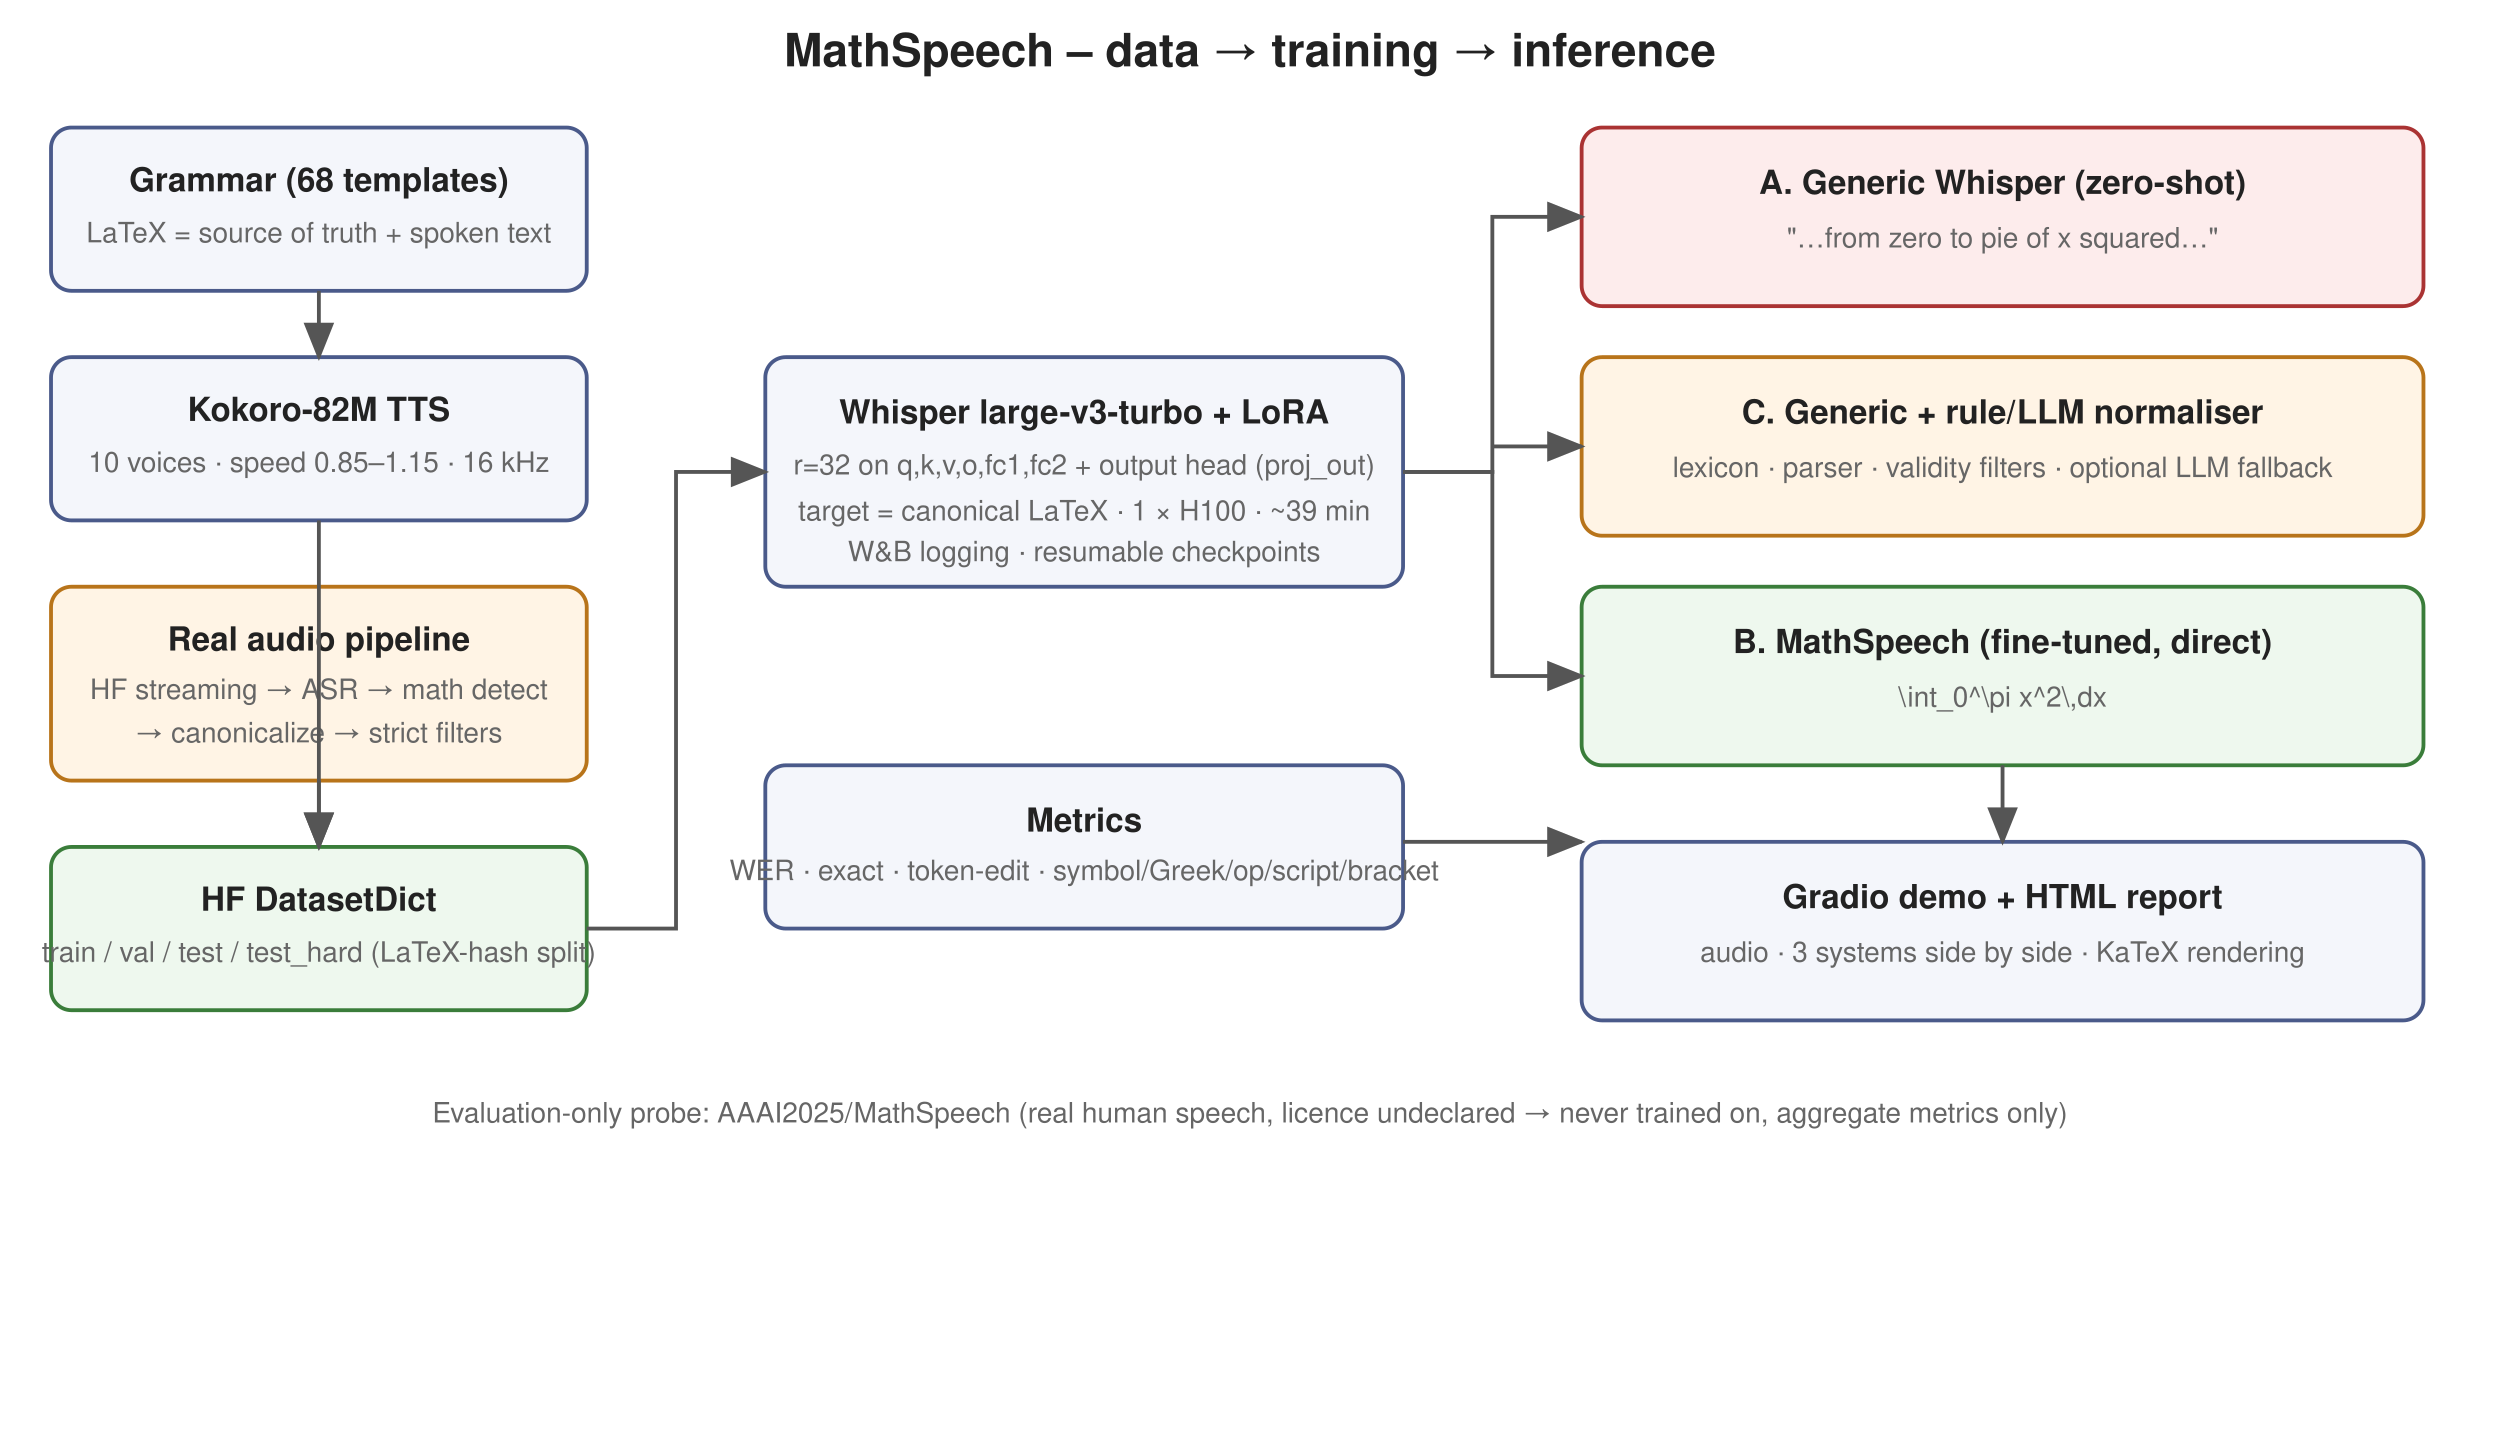
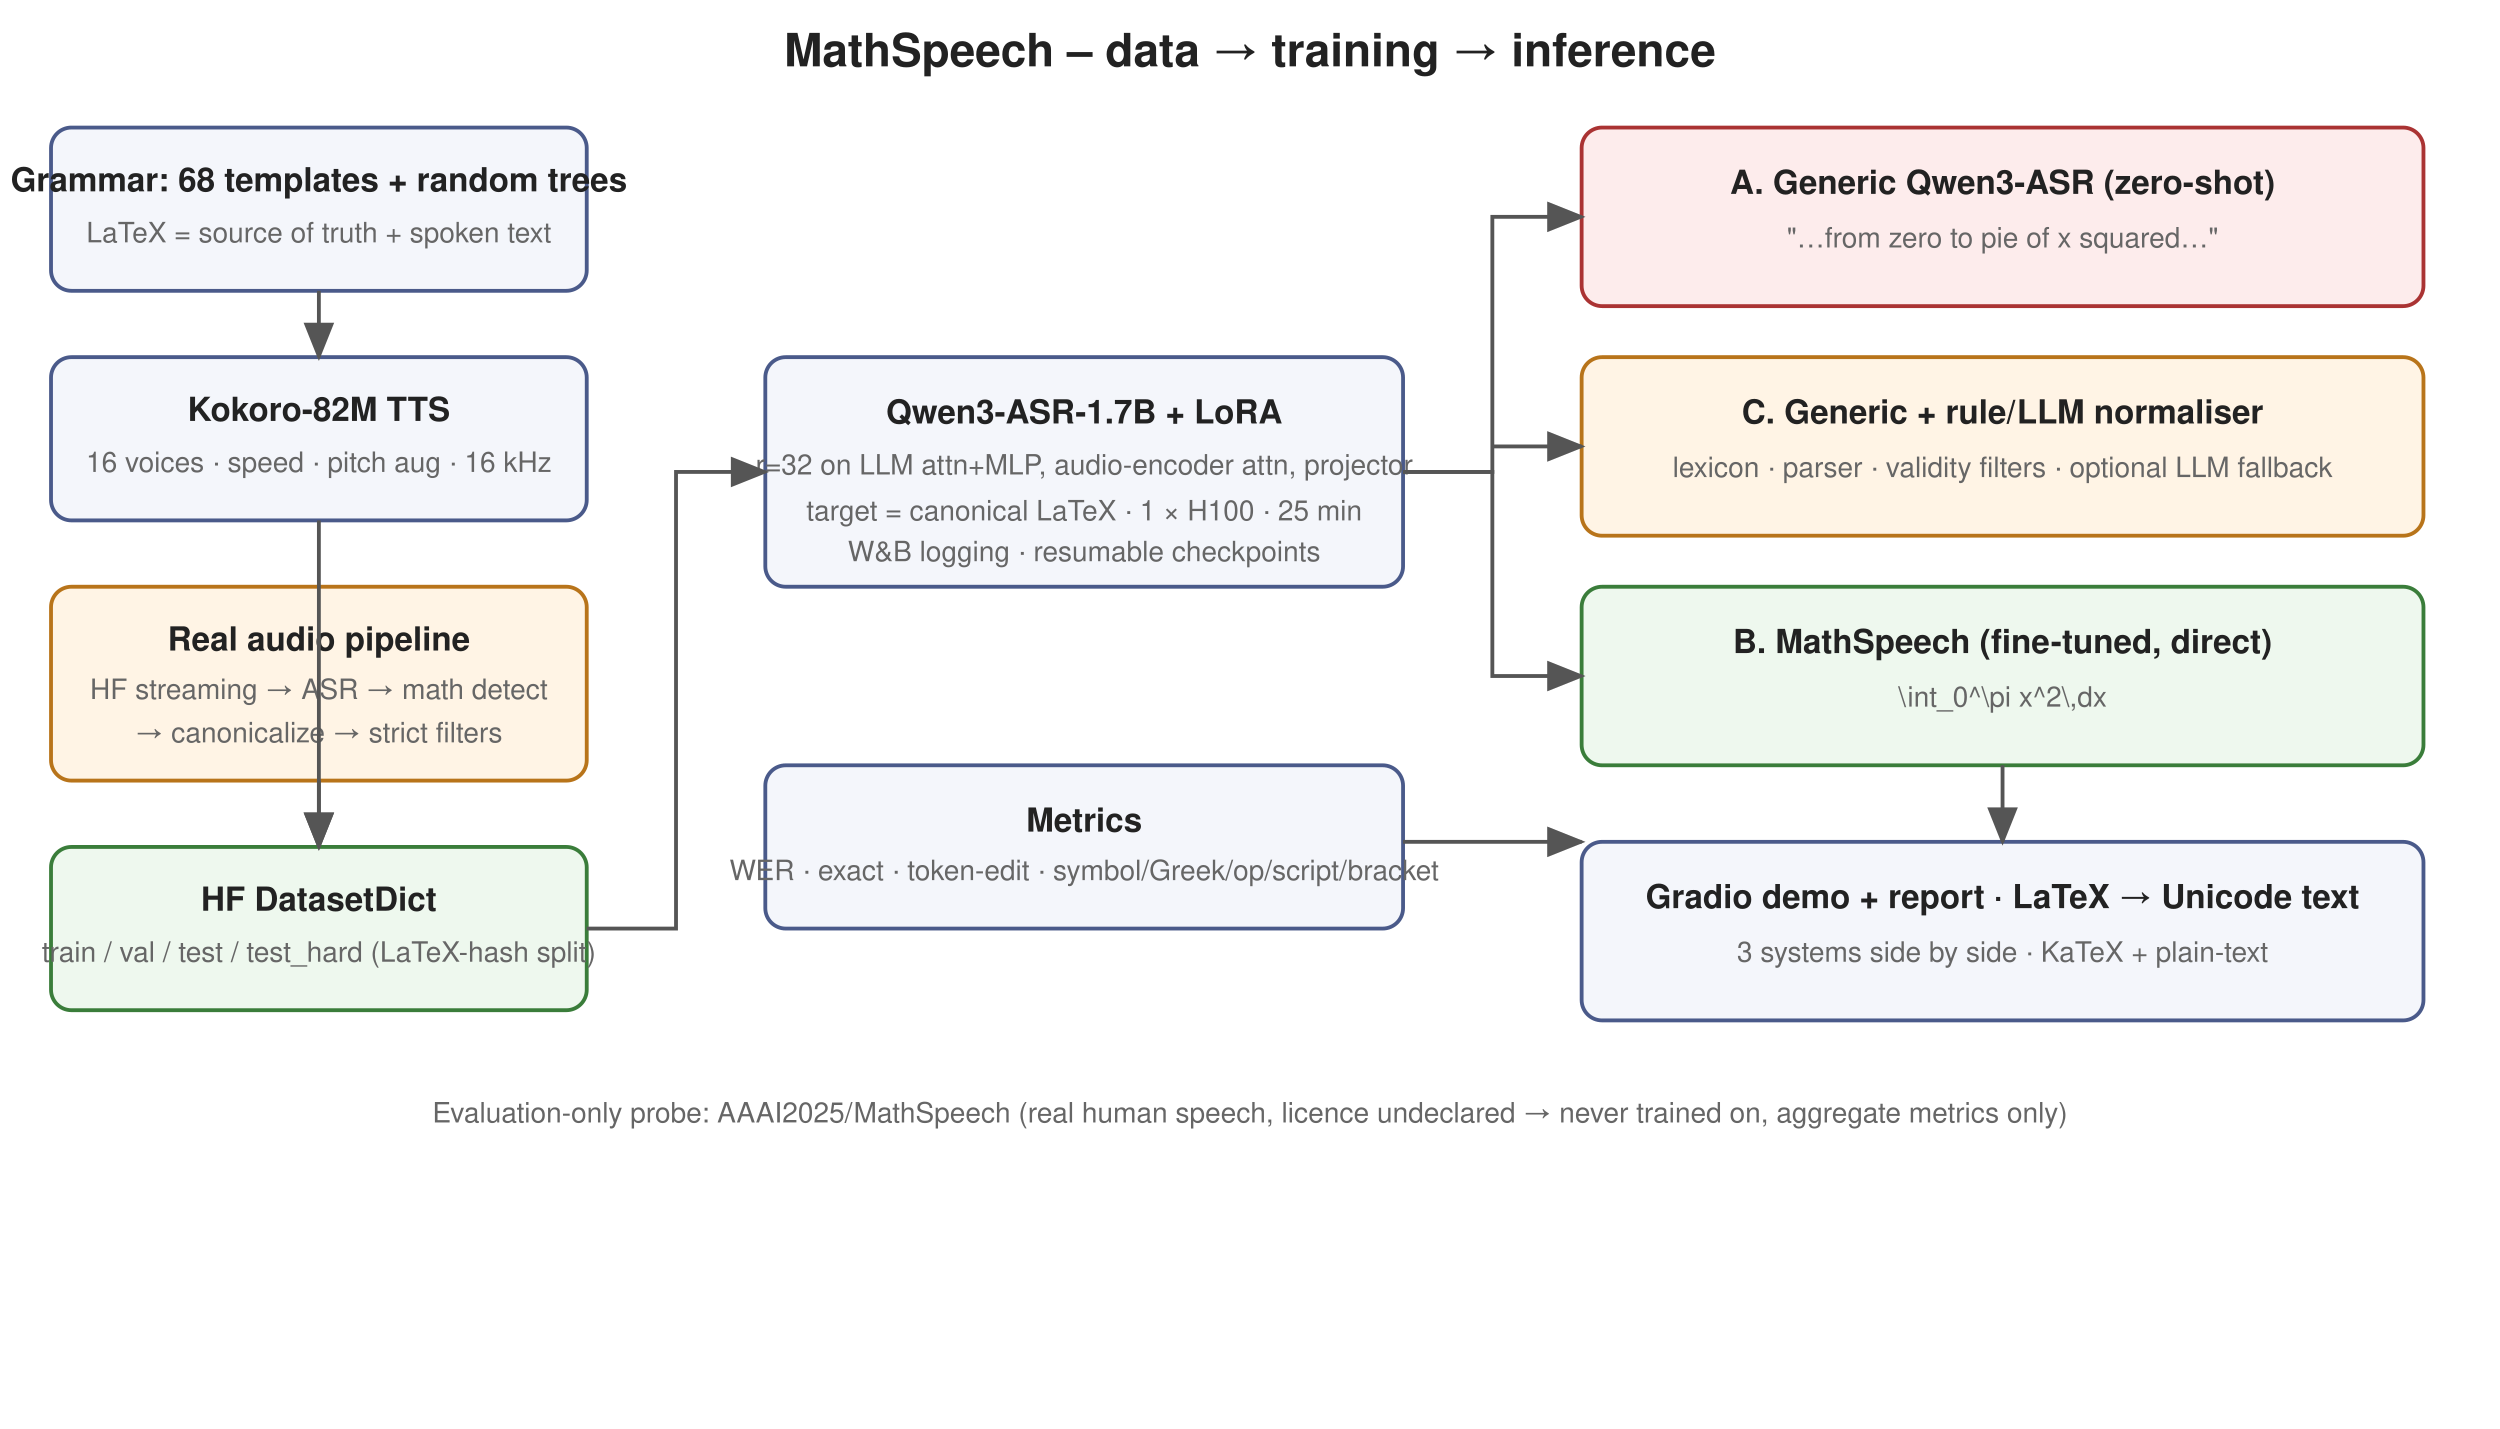
<svg xmlns="http://www.w3.org/2000/svg" viewBox="0 0 980 560" font-family="system-ui,Segoe UI,Helvetica,Arial,sans-serif" font-size="13">
  <defs>
    <marker id="a" markerWidth="10" markerHeight="8" refX="9" refY="4" orient="auto">
      <path d="M0,0 L10,4 L0,8 z" fill="#555" />
    </marker>
    <style>.b{fill:#f4f6fb;stroke:#4a5a8a;stroke-width:1.5;rx:8}.g{fill:#eef8ee;stroke:#3a7d3a;stroke-width:1.5;rx:8}.o{fill:#fff4e5;stroke:#b8741a;stroke-width:1.5;rx:8}.r{fill:#fdecec;stroke:#a33;stroke-width:1.5;rx:8}.t{fill:#222}.s{fill:#666;font-size:11px}.l{stroke:#555;stroke-width:1.5;fill:none;marker-end:url(#a)}</style>
  </defs>
  <text x="490" y="26" text-anchor="middle" font-size="18" font-weight="600" class="t">MathSpeech – data → training → inference</text>
  <rect class="b" x="20" y="50" width="210" height="64" />
-   <text x="125" y="75" text-anchor="middle" class="t" font-weight="600">Grammar (68 templates)</text>
+   <text x="125" y="75" text-anchor="middle" class="t" font-weight="600">Grammar: 68 templates + random trees</text>
  <text x="125" y="95" text-anchor="middle" class="s">LaTeX = source of truth + spoken text</text>
  <rect class="b" x="20" y="140" width="210" height="64" />
  <text x="125" y="165" text-anchor="middle" class="t" font-weight="600">Kokoro-82M TTS</text>
-   <text x="125" y="185" text-anchor="middle" class="s">10 voices · speed 0.85–1.15 · 16 kHz</text>
+   <text x="125" y="185" text-anchor="middle" class="s">16 voices · speed · pitch aug · 16 kHz</text>
  <rect class="o" x="20" y="230" width="210" height="76" />
  <text x="125" y="255" text-anchor="middle" class="t" font-weight="600">Real audio pipeline</text>
  <text x="125" y="274" text-anchor="middle" class="s">HF streaming → ASR → math detect</text>
  <text x="125" y="291" text-anchor="middle" class="s">→ canonicalize → strict filters</text>
  <rect class="g" x="20" y="332" width="210" height="64" />
  <text x="125" y="357" text-anchor="middle" class="t" font-weight="600">HF DatasetDict</text>
  <text x="125" y="377" text-anchor="middle" class="s">train / val / test / test_hard (LaTeX-hash split)</text>
  <path class="l" d="M125,114 V140" />
  <path class="l" d="M125,204 V332" />
  <path class="l" d="M125,306 V332" />
  <rect class="b" x="300" y="140" width="250" height="90" />
-   <text x="425" y="166" text-anchor="middle" class="t" font-weight="600">Whisper large-v3-turbo + LoRA</text>
-   <text x="425" y="186" text-anchor="middle" class="s">r=32 on q,k,v,o,fc1,fc2 + output head (proj_out)</text>
-   <text x="425" y="204" text-anchor="middle" class="s">target = canonical LaTeX · 1 × H100 · ~39 min</text>
+   <text x="425" y="166" text-anchor="middle" class="t" font-weight="600">Qwen3-ASR-1.7B + LoRA</text>
+   <text x="425" y="186" text-anchor="middle" class="s">r=32 on LLM attn+MLP, audio-encoder attn, projector</text>
+   <text x="425" y="204" text-anchor="middle" class="s">target = canonical LaTeX · 1 × H100 · 25 min</text>
  <text x="425" y="220" text-anchor="middle" class="s">W&amp;B logging · resumable checkpoints</text>
  <path class="l" d="M230,364 H265 V185 H300" />
  <rect class="r" x="620" y="50" width="330" height="70" />
-   <text x="785" y="76" text-anchor="middle" class="t" font-weight="600">A. Generic Whisper (zero-shot)</text>
+   <text x="785" y="76" text-anchor="middle" class="t" font-weight="600">A. Generic Qwen3-ASR (zero-shot)</text>
  <text x="785" y="97" text-anchor="middle" class="s">"…from zero to pie of x squared…"</text>
  <rect class="o" x="620" y="140" width="330" height="70" />
  <text x="785" y="166" text-anchor="middle" class="t" font-weight="600">C. Generic + rule/LLM normaliser</text>
  <text x="785" y="187" text-anchor="middle" class="s">lexicon · parser · validity filters · optional LLM fallback</text>
  <rect class="g" x="620" y="230" width="330" height="70" />
  <text x="785" y="256" text-anchor="middle" class="t" font-weight="600">B. MathSpeech (fine-tuned, direct)</text>
  <text x="785" y="277" text-anchor="middle" class="s">\int_0^\pi x^2\,dx</text>
  <rect class="b" x="620" y="330" width="330" height="70" />
-   <text x="785" y="356" text-anchor="middle" class="t" font-weight="600">Gradio demo + HTML report</text>
-   <text x="785" y="377" text-anchor="middle" class="s">audio · 3 systems side by side · KaTeX rendering</text>
+   <text x="785" y="356" text-anchor="middle" class="t" font-weight="600">Gradio demo + report · LaTeX → Unicode text</text>
+   <text x="785" y="377" text-anchor="middle" class="s">3 systems side by side · KaTeX + plain-text</text>
  <path class="l" d="M550,185 H585 V85 H620" />
  <path class="l" d="M585,175 H620" />
  <path class="l" d="M550,185 H585 V265 H620" />
  <path class="l" d="M785,300 V330" />
  <rect class="b" x="300" y="300" width="250" height="64" />
  <text x="425" y="326" text-anchor="middle" class="t" font-weight="600">Metrics</text>
  <text x="425" y="345" text-anchor="middle" class="s">WER · exact · token-edit · symbol/Greek/op/script/bracket</text>
  <path class="l" d="M550,330 H620 " />
  <text x="490" y="440" text-anchor="middle" class="s">Evaluation-only probe: AAAI2025/MathSpeech (real human speech, licence undeclared → never trained on, aggregate metrics only)</text>
</svg>
